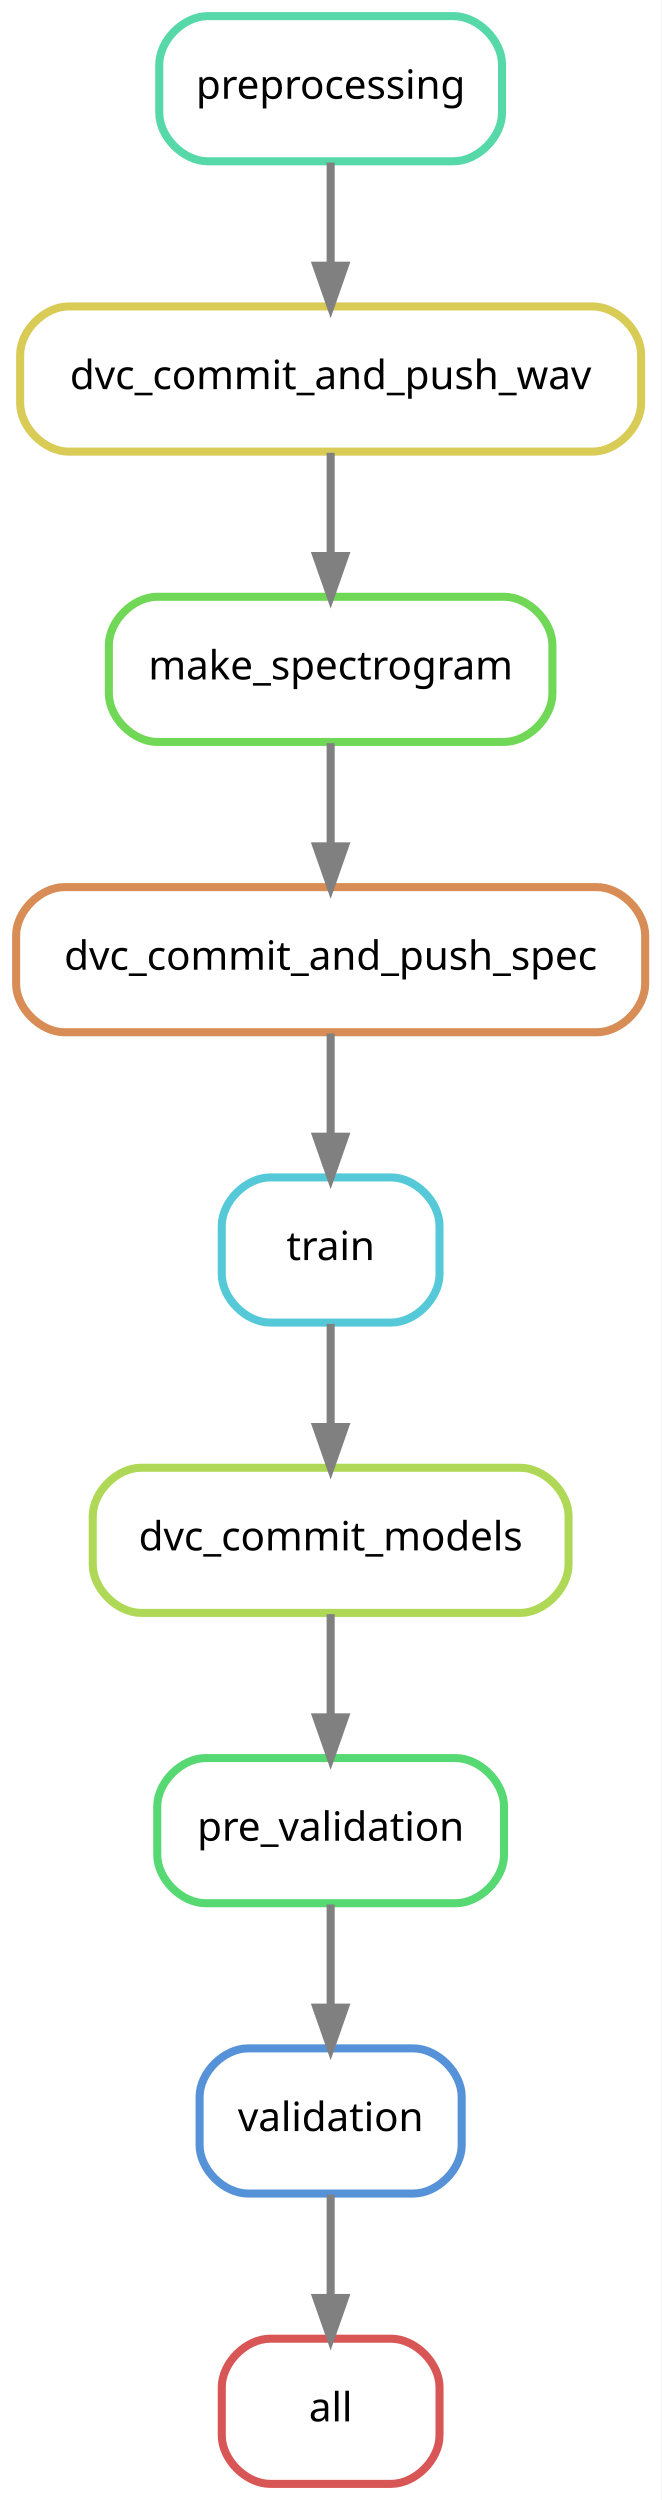
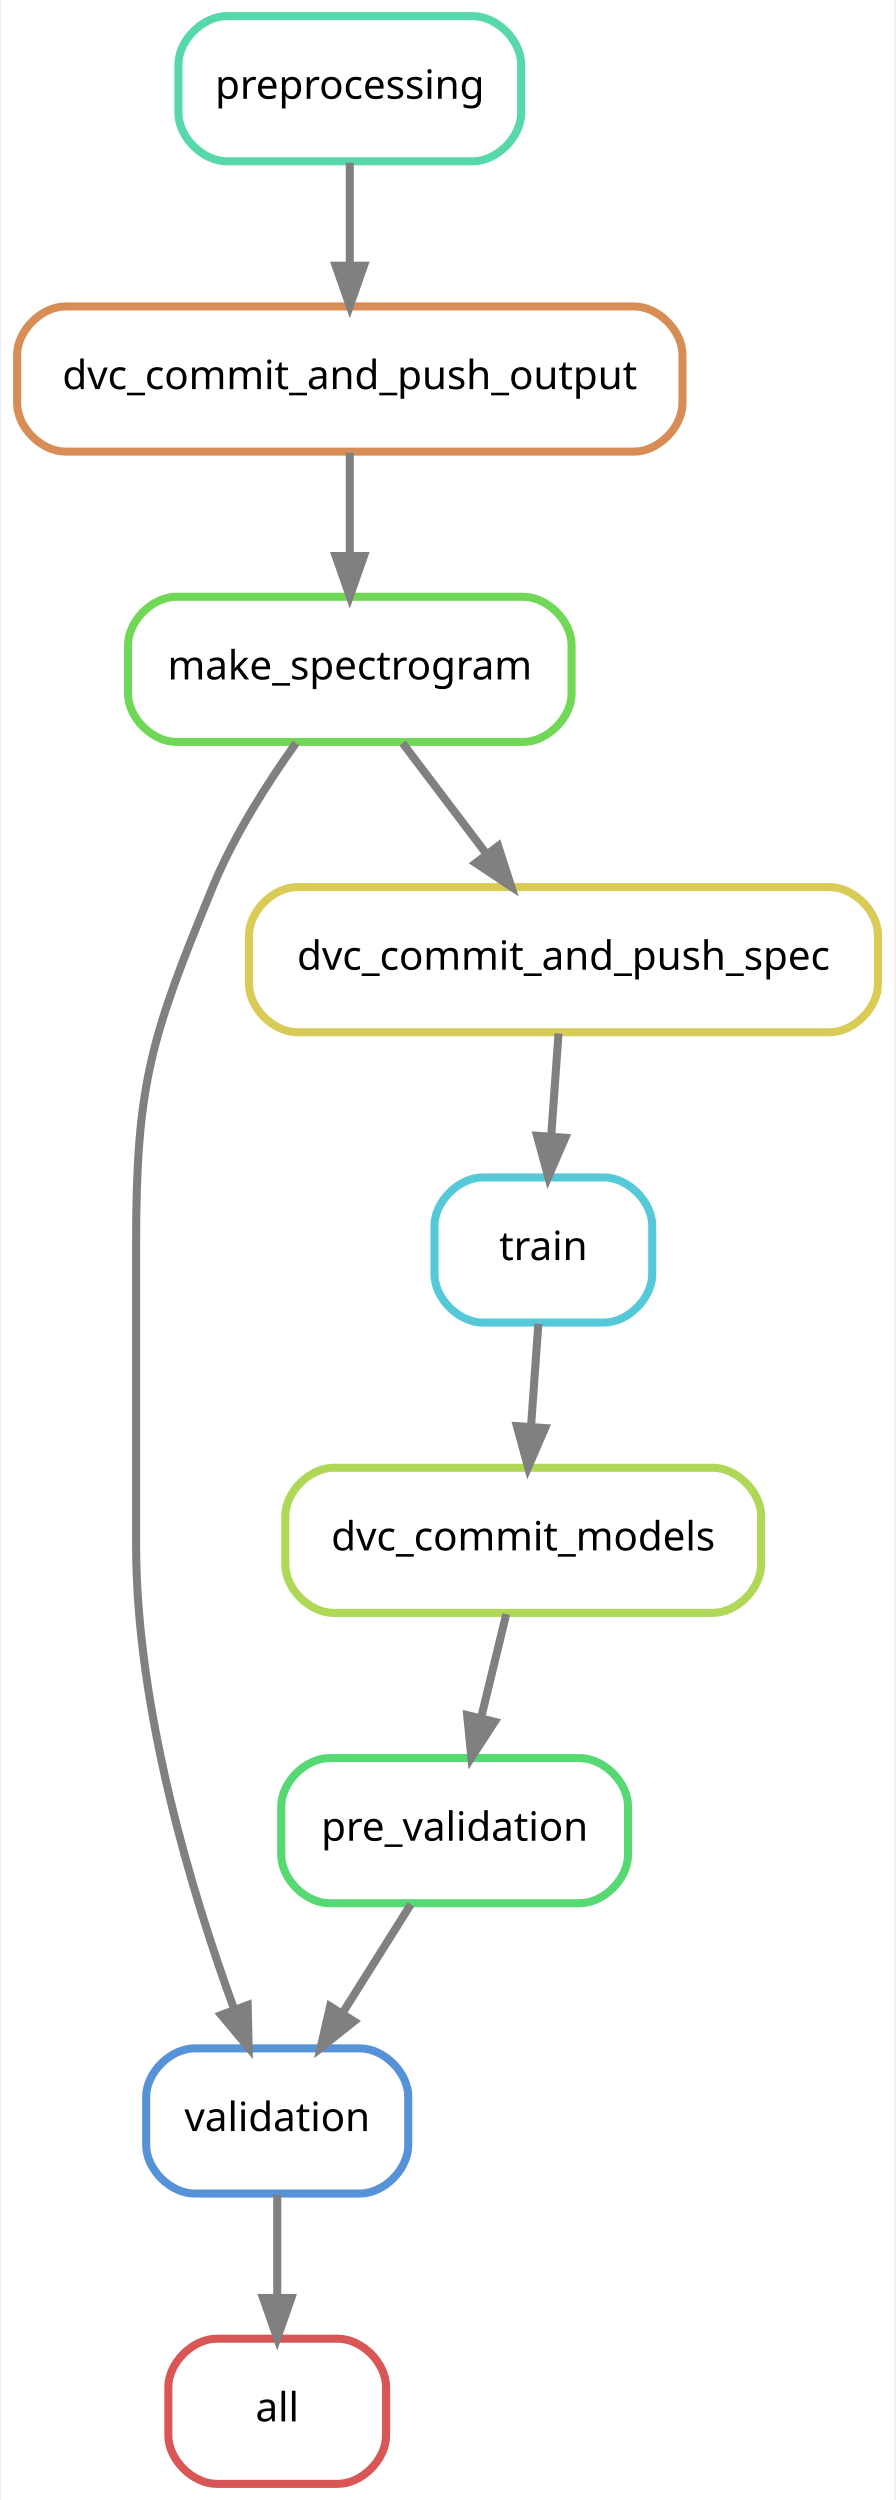
- <svg xmlns="http://www.w3.org/2000/svg" width="164pt" height="620pt" viewBox="0.00 0.00 164.00 620.00">
+ <svg xmlns="http://www.w3.org/2000/svg" width="222pt" height="620pt" viewBox="0.00 0.00 221.50 620.00">
  <g id="graph0" class="graph" transform="scale(1 1) rotate(0) translate(4 616)">
-     <polygon fill="white" stroke="transparent" points="-4,4 -4,-616 160,-616 160,4 -4,4" />
+     <polygon fill="white" stroke="transparent" points="-4,4 -4,-616 217.5,-616 217.5,4 -4,4" />
    <g id="node1" class="node">
-       <path fill="none" stroke="#d85656" stroke-width="2" d="M93,-36C93,-36 63,-36 63,-36 57,-36 51,-30 51,-24 51,-24 51,-12 51,-12 51,-6 57,0 63,0 63,0 93,0 93,0 99,0 105,-6 105,-12 105,-12 105,-24 105,-24 105,-30 99,-36 93,-36" />
-       <text text-anchor="middle" x="78" y="-15.5" font-family="sans" font-size="10.00">all</text>
+       <path fill="none" stroke="#d85656" stroke-width="2" d="M79.5,-36C79.5,-36 49.5,-36 49.5,-36 43.5,-36 37.5,-30 37.5,-24 37.5,-24 37.5,-12 37.5,-12 37.5,-6 43.5,0 49.5,0 49.5,0 79.5,0 79.5,0 85.5,0 91.5,-6 91.5,-12 91.5,-12 91.5,-24 91.5,-24 91.5,-30 85.5,-36 79.5,-36" />
+       <text text-anchor="middle" x="64.5" y="-15.5" font-family="sans" font-size="10.00">all</text>
    </g>
    <g id="node2" class="node">
-       <path fill="none" stroke="#5692d8" stroke-width="2" d="M98.5,-108C98.5,-108 57.5,-108 57.5,-108 51.5,-108 45.5,-102 45.5,-96 45.5,-96 45.5,-84 45.5,-84 45.5,-78 51.5,-72 57.5,-72 57.5,-72 98.5,-72 98.5,-72 104.5,-72 110.5,-78 110.5,-84 110.5,-84 110.5,-96 110.5,-96 110.5,-102 104.5,-108 98.5,-108" />
-       <text text-anchor="middle" x="78" y="-87.5" font-family="sans" font-size="10.00">validation</text>
+       <path fill="none" stroke="#5692d8" stroke-width="2" d="M85,-108C85,-108 44,-108 44,-108 38,-108 32,-102 32,-96 32,-96 32,-84 32,-84 32,-78 38,-72 44,-72 44,-72 85,-72 85,-72 91,-72 97,-78 97,-84 97,-84 97,-96 97,-96 97,-102 91,-108 85,-108" />
+       <text text-anchor="middle" x="64.5" y="-87.5" font-family="sans" font-size="10.00">validation</text>
    </g>
    <g id="edge1" class="edge">
-       <path fill="none" stroke="grey" stroke-width="2" d="M78,-71.7C78,-63.98 78,-54.71 78,-46.11" />
-       <polygon fill="grey" stroke="grey" stroke-width="2" points="81.5,-46.1 78,-36.1 74.5,-46.1 81.5,-46.1" />
+       <path fill="none" stroke="grey" stroke-width="2" d="M64.5,-71.7C64.5,-63.98 64.5,-54.71 64.5,-46.11" />
+       <polygon fill="grey" stroke="grey" stroke-width="2" points="68,-46.1 64.5,-36.1 61,-46.1 68,-46.1" />
    </g>
    <g id="node3" class="node">
-       <path fill="none" stroke="#56d873" stroke-width="2" d="M109,-180C109,-180 47,-180 47,-180 41,-180 35,-174 35,-168 35,-168 35,-156 35,-156 35,-150 41,-144 47,-144 47,-144 109,-144 109,-144 115,-144 121,-150 121,-156 121,-156 121,-168 121,-168 121,-174 115,-180 109,-180" />
-       <text text-anchor="middle" x="78" y="-159.5" font-family="sans" font-size="10.00">pre_validation</text>
+       <path fill="none" stroke="#70d856" stroke-width="2" d="M125.5,-468C125.5,-468 39.5,-468 39.5,-468 33.5,-468 27.5,-462 27.5,-456 27.5,-456 27.5,-444 27.5,-444 27.5,-438 33.5,-432 39.5,-432 39.5,-432 125.5,-432 125.5,-432 131.5,-432 137.5,-438 137.5,-444 137.5,-444 137.5,-456 137.5,-456 137.5,-462 131.5,-468 125.5,-468" />
+       <text text-anchor="middle" x="82.5" y="-447.5" font-family="sans" font-size="10.00">make_spectrogram</text>
+     </g>
+     <g id="edge3" class="edge">
+       <path fill="none" stroke="grey" stroke-width="2" d="M69.16,-431.73C62.06,-421.78 53.74,-408.74 48.5,-396 33.11,-358.6 29.5,-347.45 29.5,-307 29.5,-307 29.5,-307 29.5,-233 29.5,-191.84 43.53,-145.88 53.83,-117.69" />
+       <polygon fill="grey" stroke="grey" stroke-width="2" points="57.17,-118.74 57.42,-108.15 50.62,-116.28 57.17,-118.74" />
+     </g>
+     <g id="node9" class="node">
+       <path fill="none" stroke="#d8cb56" stroke-width="2" d="M201.5,-396C201.5,-396 69.5,-396 69.5,-396 63.5,-396 57.5,-390 57.5,-384 57.5,-384 57.5,-372 57.5,-372 57.5,-366 63.5,-360 69.5,-360 69.5,-360 201.5,-360 201.5,-360 207.5,-360 213.5,-366 213.5,-372 213.5,-372 213.5,-384 213.5,-384 213.5,-390 207.5,-396 201.5,-396" />
+       <text text-anchor="middle" x="135.5" y="-375.5" font-family="sans" font-size="10.00">dvc_commit_and_push_spec</text>
+     </g>
+     <g id="edge9" class="edge">
+       <path fill="none" stroke="grey" stroke-width="2" d="M95.6,-431.7C101.89,-423.39 109.55,-413.28 116.46,-404.14" />
+       <polygon fill="grey" stroke="grey" stroke-width="2" points="119.3,-406.19 122.55,-396.1 113.72,-401.96 119.3,-406.19" />
+     </g>
+     <g id="node4" class="node">
+       <path fill="none" stroke="#d88d56" stroke-width="2" d="M153,-540C153,-540 12,-540 12,-540 6,-540 0,-534 0,-528 0,-528 0,-516 0,-516 0,-510 6,-504 12,-504 12,-504 153,-504 153,-504 159,-504 165,-510 165,-516 165,-516 165,-528 165,-528 165,-534 159,-540 153,-540" />
+       <text text-anchor="middle" x="82.5" y="-519.5" font-family="sans" font-size="10.00">dvc_commit_and_push_output</text>
+     </g>
+     <g id="edge4" class="edge">
+       <path fill="none" stroke="grey" stroke-width="2" d="M82.5,-503.7C82.5,-495.98 82.5,-486.71 82.5,-478.11" />
+       <polygon fill="grey" stroke="grey" stroke-width="2" points="86,-478.1 82.5,-468.1 79,-478.1 86,-478.1" />
+     </g>
+     <g id="node5" class="node">
+       <path fill="none" stroke="#56d8a9" stroke-width="2" d="M113,-612C113,-612 52,-612 52,-612 46,-612 40,-606 40,-600 40,-600 40,-588 40,-588 40,-582 46,-576 52,-576 52,-576 113,-576 113,-576 119,-576 125,-582 125,-588 125,-588 125,-600 125,-600 125,-606 119,-612 113,-612" />
+       <text text-anchor="middle" x="82.5" y="-591.5" font-family="sans" font-size="10.00">preprocessing</text>
+     </g>
+     <g id="edge5" class="edge">
+       <path fill="none" stroke="grey" stroke-width="2" d="M82.5,-575.7C82.5,-567.98 82.5,-558.71 82.5,-550.11" />
+       <polygon fill="grey" stroke="grey" stroke-width="2" points="86,-550.1 82.5,-540.1 79,-550.1 86,-550.1" />
+     </g>
+     <g id="node6" class="node">
+       <path fill="none" stroke="#56d873" stroke-width="2" d="M139.5,-180C139.5,-180 77.5,-180 77.5,-180 71.5,-180 65.5,-174 65.5,-168 65.5,-168 65.5,-156 65.5,-156 65.5,-150 71.5,-144 77.5,-144 77.5,-144 139.5,-144 139.5,-144 145.5,-144 151.5,-150 151.5,-156 151.5,-156 151.5,-168 151.5,-168 151.5,-174 145.5,-180 139.5,-180" />
+       <text text-anchor="middle" x="108.5" y="-159.5" font-family="sans" font-size="10.00">pre_validation</text>
    </g>
    <g id="edge2" class="edge">
-       <path fill="none" stroke="grey" stroke-width="2" d="M78,-143.7C78,-135.98 78,-126.71 78,-118.11" />
-       <polygon fill="grey" stroke="grey" stroke-width="2" points="81.5,-118.1 78,-108.1 74.5,-118.1 81.5,-118.1" />
-     </g>
-     <g id="node4" class="node">
-       <path fill="none" stroke="#afd856" stroke-width="2" d="M125,-252C125,-252 31,-252 31,-252 25,-252 19,-246 19,-240 19,-240 19,-228 19,-228 19,-222 25,-216 31,-216 31,-216 125,-216 125,-216 131,-216 137,-222 137,-228 137,-228 137,-240 137,-240 137,-246 131,-252 125,-252" />
-       <text text-anchor="middle" x="78" y="-231.5" font-family="sans" font-size="10.00">dvc_commit_models</text>
-     </g>
-     <g id="edge3" class="edge">
-       <path fill="none" stroke="grey" stroke-width="2" d="M78,-215.7C78,-207.98 78,-198.71 78,-190.11" />
-       <polygon fill="grey" stroke="grey" stroke-width="2" points="81.5,-190.1 78,-180.1 74.5,-190.1 81.5,-190.1" />
-     </g>
-     <g id="node5" class="node">
-       <path fill="none" stroke="#56c9d8" stroke-width="2" d="M93,-324C93,-324 63,-324 63,-324 57,-324 51,-318 51,-312 51,-312 51,-300 51,-300 51,-294 57,-288 63,-288 63,-288 93,-288 93,-288 99,-288 105,-294 105,-300 105,-300 105,-312 105,-312 105,-318 99,-324 93,-324" />
-       <text text-anchor="middle" x="78" y="-303.5" font-family="sans" font-size="10.00">train</text>
-     </g>
-     <g id="edge4" class="edge">
-       <path fill="none" stroke="grey" stroke-width="2" d="M78,-287.7C78,-279.98 78,-270.71 78,-262.11" />
-       <polygon fill="grey" stroke="grey" stroke-width="2" points="81.5,-262.1 78,-252.1 74.5,-262.1 81.5,-262.1" />
-     </g>
-     <g id="node6" class="node">
-       <path fill="none" stroke="#d88d56" stroke-width="2" d="M144,-396C144,-396 12,-396 12,-396 6,-396 0,-390 0,-384 0,-384 0,-372 0,-372 0,-366 6,-360 12,-360 12,-360 144,-360 144,-360 150,-360 156,-366 156,-372 156,-372 156,-384 156,-384 156,-390 150,-396 144,-396" />
-       <text text-anchor="middle" x="78" y="-375.5" font-family="sans" font-size="10.00">dvc_commit_and_push_spec</text>
-     </g>
-     <g id="edge5" class="edge">
-       <path fill="none" stroke="grey" stroke-width="2" d="M78,-359.7C78,-351.98 78,-342.71 78,-334.11" />
-       <polygon fill="grey" stroke="grey" stroke-width="2" points="81.5,-334.1 78,-324.1 74.5,-334.1 81.5,-334.1" />
+       <path fill="none" stroke="grey" stroke-width="2" d="M97.62,-143.7C92.51,-135.56 86.3,-125.69 80.66,-116.7" />
+       <polygon fill="grey" stroke="grey" stroke-width="2" points="83.54,-114.71 75.25,-108.1 77.61,-118.43 83.54,-114.71" />
    </g>
    <g id="node7" class="node">
-       <path fill="none" stroke="#70d856" stroke-width="2" d="M121,-468C121,-468 35,-468 35,-468 29,-468 23,-462 23,-456 23,-456 23,-444 23,-444 23,-438 29,-432 35,-432 35,-432 121,-432 121,-432 127,-432 133,-438 133,-444 133,-444 133,-456 133,-456 133,-462 127,-468 121,-468" />
-       <text text-anchor="middle" x="78" y="-447.5" font-family="sans" font-size="10.00">make_spectrogram</text>
+       <path fill="none" stroke="#afd856" stroke-width="2" d="M172.5,-252C172.5,-252 78.5,-252 78.5,-252 72.5,-252 66.5,-246 66.5,-240 66.5,-240 66.5,-228 66.5,-228 66.5,-222 72.5,-216 78.5,-216 78.5,-216 172.5,-216 172.5,-216 178.5,-216 184.5,-222 184.5,-228 184.5,-228 184.5,-240 184.5,-240 184.5,-246 178.5,-252 172.5,-252" />
+       <text text-anchor="middle" x="125.5" y="-231.5" font-family="sans" font-size="10.00">dvc_commit_models</text>
    </g>
    <g id="edge6" class="edge">
-       <path fill="none" stroke="grey" stroke-width="2" d="M78,-431.7C78,-423.98 78,-414.71 78,-406.11" />
-       <polygon fill="grey" stroke="grey" stroke-width="2" points="81.5,-406.1 78,-396.1 74.5,-406.1 81.5,-406.1" />
+       <path fill="none" stroke="grey" stroke-width="2" d="M121.3,-215.7C119.4,-207.9 117.12,-198.51 115.02,-189.83" />
+       <polygon fill="grey" stroke="grey" stroke-width="2" points="118.42,-189 112.65,-180.1 111.61,-190.65 118.42,-189" />
    </g>
    <g id="node8" class="node">
-       <path fill="none" stroke="#d8cb56" stroke-width="2" d="M143,-540C143,-540 13,-540 13,-540 7,-540 1,-534 1,-528 1,-528 1,-516 1,-516 1,-510 7,-504 13,-504 13,-504 143,-504 143,-504 149,-504 155,-510 155,-516 155,-516 155,-528 155,-528 155,-534 149,-540 143,-540" />
-       <text text-anchor="middle" x="78" y="-519.5" font-family="sans" font-size="10.00">dvc_commit_and_push_wav</text>
+       <path fill="none" stroke="#56c9d8" stroke-width="2" d="M145.5,-324C145.5,-324 115.5,-324 115.5,-324 109.5,-324 103.5,-318 103.5,-312 103.5,-312 103.5,-300 103.5,-300 103.5,-294 109.5,-288 115.5,-288 115.5,-288 145.5,-288 145.5,-288 151.5,-288 157.5,-294 157.5,-300 157.5,-300 157.5,-312 157.5,-312 157.5,-318 151.5,-324 145.5,-324" />
+       <text text-anchor="middle" x="130.5" y="-303.5" font-family="sans" font-size="10.00">train</text>
    </g>
    <g id="edge7" class="edge">
-       <path fill="none" stroke="grey" stroke-width="2" d="M78,-503.7C78,-495.98 78,-486.71 78,-478.11" />
-       <polygon fill="grey" stroke="grey" stroke-width="2" points="81.5,-478.1 78,-468.1 74.5,-478.1 81.5,-478.1" />
-     </g>
-     <g id="node9" class="node">
-       <path fill="none" stroke="#56d8a9" stroke-width="2" d="M108.5,-612C108.5,-612 47.5,-612 47.5,-612 41.5,-612 35.5,-606 35.5,-600 35.5,-600 35.5,-588 35.5,-588 35.5,-582 41.5,-576 47.5,-576 47.5,-576 108.5,-576 108.5,-576 114.5,-576 120.5,-582 120.5,-588 120.5,-588 120.5,-600 120.5,-600 120.5,-606 114.5,-612 108.5,-612" />
-       <text text-anchor="middle" x="78" y="-591.5" font-family="sans" font-size="10.00">preprocessing</text>
+       <path fill="none" stroke="grey" stroke-width="2" d="M129.26,-287.7C128.71,-279.98 128.05,-270.71 127.44,-262.11" />
+       <polygon fill="grey" stroke="grey" stroke-width="2" points="130.93,-261.83 126.72,-252.1 123.94,-262.33 130.93,-261.83" />
    </g>
    <g id="edge8" class="edge">
-       <path fill="none" stroke="grey" stroke-width="2" d="M78,-575.7C78,-567.98 78,-558.71 78,-550.11" />
-       <polygon fill="grey" stroke="grey" stroke-width="2" points="81.5,-550.1 78,-540.1 74.5,-550.1 81.5,-550.1" />
+       <path fill="none" stroke="grey" stroke-width="2" d="M134.26,-359.7C133.71,-351.98 133.05,-342.71 132.44,-334.11" />
+       <polygon fill="grey" stroke="grey" stroke-width="2" points="135.93,-333.83 131.72,-324.1 128.94,-334.33 135.93,-333.83" />
    </g>
  </g>
</svg>
